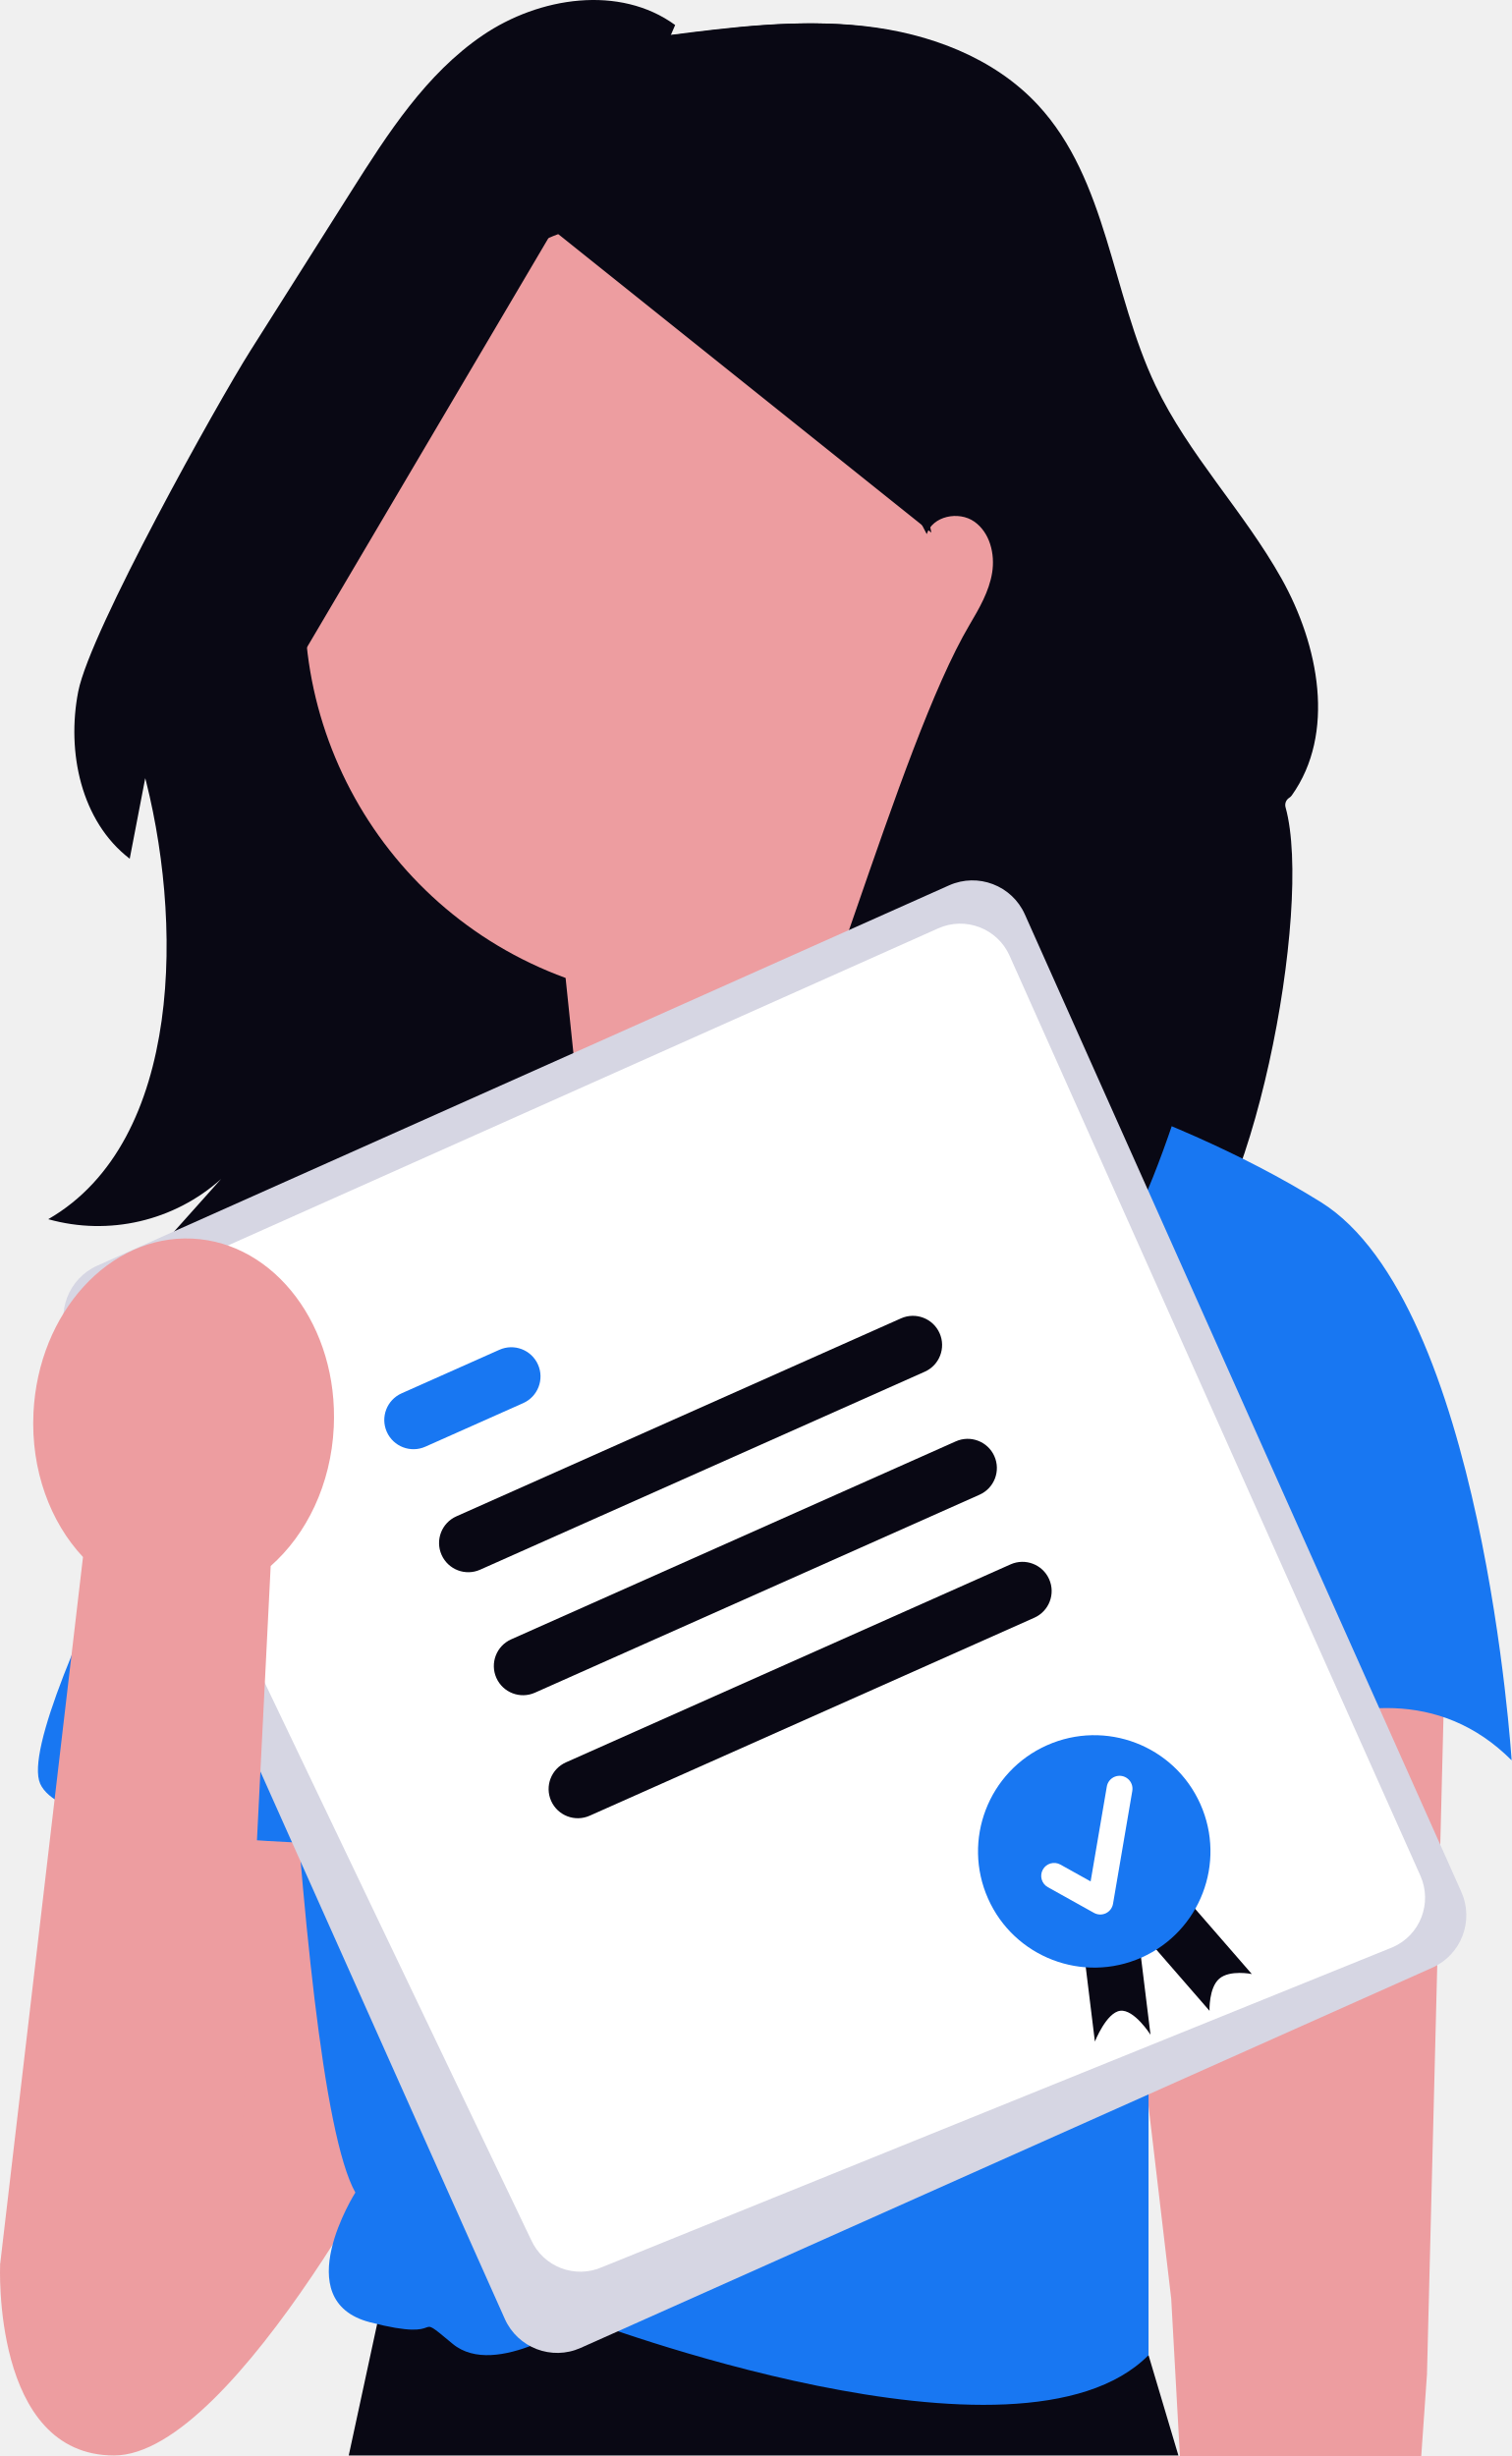
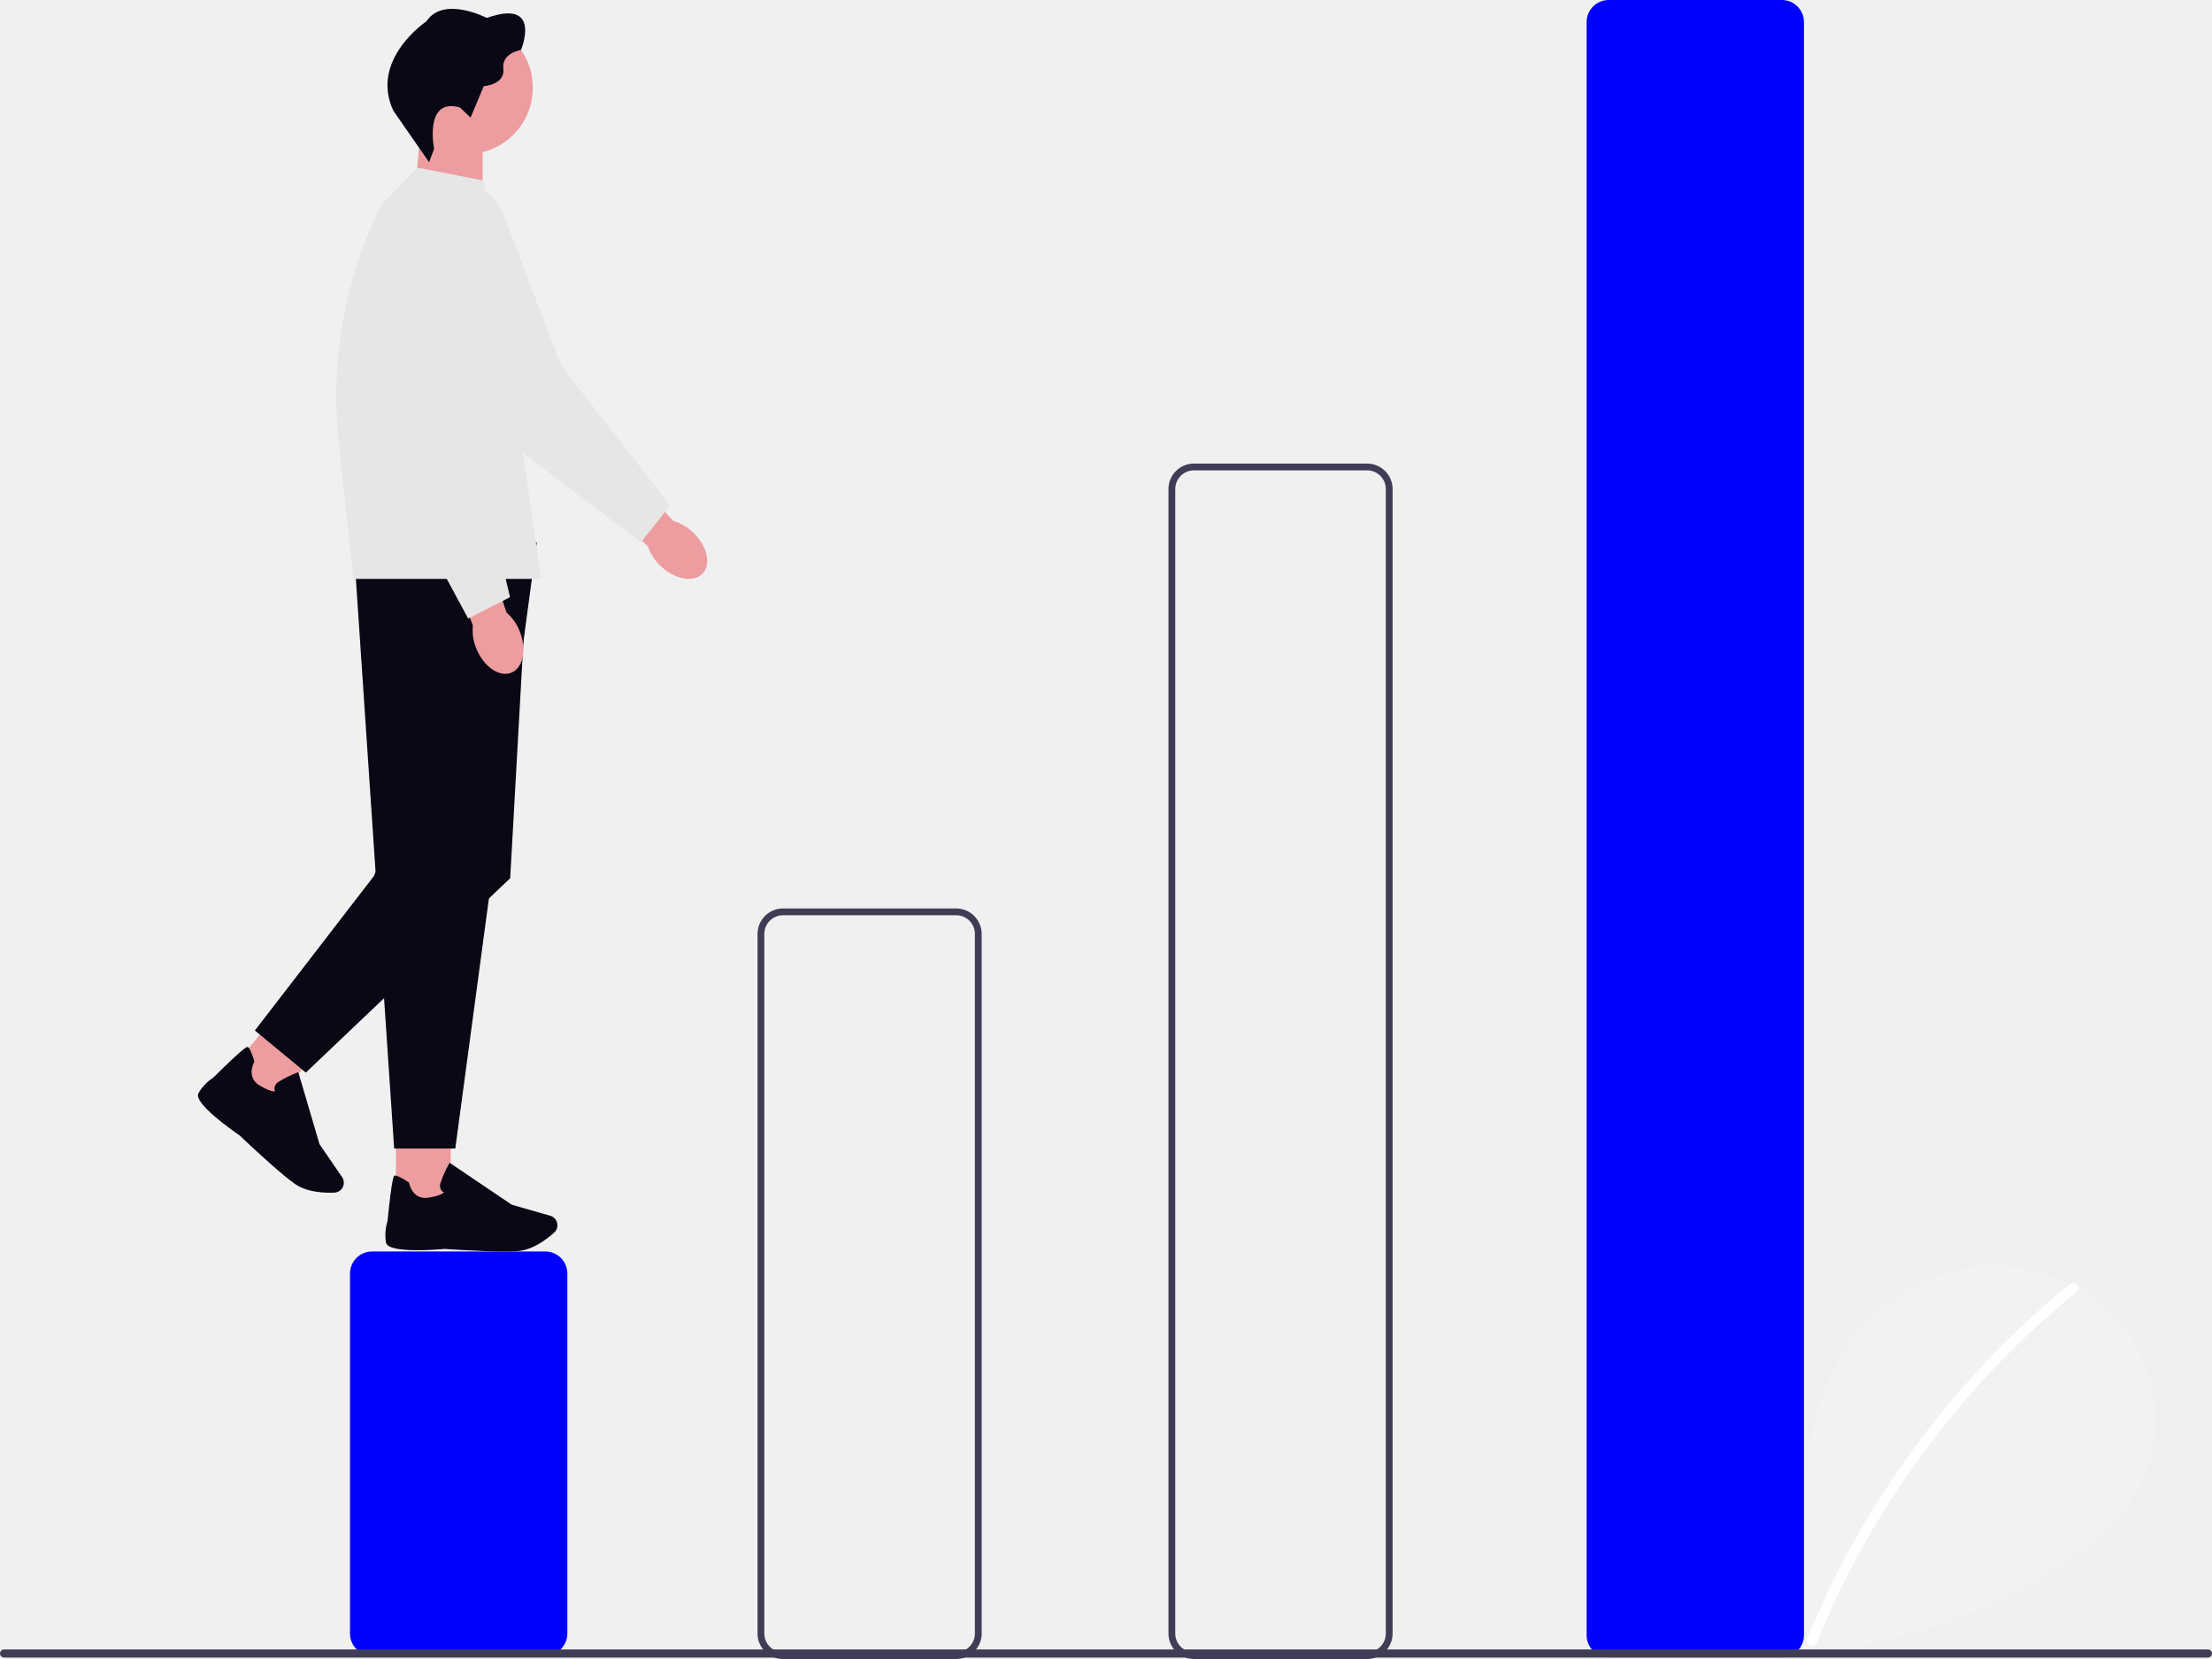
- <svg xmlns="http://www.w3.org/2000/svg" class="w-full h-auto drop-shadow-xl" width="466.1" height="757.339" viewBox="0 0 466.1 757.339" role="img" artist="Katerina Limpitsouni" source="https://undraw.co/">
-   <g transform="translate(-736 -161.332)">
-     <path d="M445.552,511.159,440,732.183l-1.763,25.156H363.821l-2.68-48.48L339.386,524.1Z" transform="translate(736 161.332)" fill="#ed9da0" />
-     <path d="M286.865,164.7c1.809-5.582,9.841-7.219,14.651-3.857s6.45,9.96,5.517,15.753-3.974,11-6.957,16.053C277.786,230.4,248.5,337.163,226.205,374.921a47.138,47.138,0,0,0,45.327,3.339,40.479,40.479,0,0,0,72.778-5.675l-10.964,25.277A62.8,62.8,0,0,0,372.894,358.3l-12.007,36.932C386.033,379.621,405,279.864,396.4,248.957a2.634,2.634,0,0,1,1.119-2.94l.034-.022a2.713,2.713,0,0,0,.754-.711c13.637-19.129,8.366-46.288-3.143-66.846-11.6-20.712-28.661-38.136-38.866-59.567C342.747,90.42,341.463,55.461,320.03,32.359c-13.6-14.659-33.577-22.1-53.451-24.308s-39.934.325-59.769,2.854l1.373-3.19c-17.07-12.452-41.9-8.7-59.366,3.189s-29.246,30.256-40.54,48.113L77.24,108.091c-10.133,16.022-49.462,86.522-53.112,105.125S24.956,253.269,40,264.8l5.716-29.707-1.8,1.556c12.776,46.47,12.706,115.223-29.04,139.306A56.856,56.856,0,0,0,68.16,363.573L41.437,393.461A71.343,71.343,0,0,0,81.86,379.923L61.409,404.174l54.622-28.037-11.362,28.8,68.3-12.822" transform="translate(736 161.332)" fill="#090814" />
-     <path d="M120.125,698.862l-12.591,58.31H363.351l-9.209-30.931Z" transform="translate(736 161.332)" fill="#090814" />
-     <path d="M35.159,654.991.04,698.254S-2.6,757.173,35.159,757.173s93.6-110.409,93.6-110.409L89.485,547.422,26.176,531.872l8.982,123.119Z" transform="translate(736 161.332)" fill="#ed9da0" />
-     <path d="M338.97,192.128A122.579,122.579,0,1,0,174.4,301.564L190.779,459.1l125.356-94.938s-24.522-34.419-36.758-72.511a122.446,122.446,0,0,0,59.593-99.526Z" transform="translate(736 161.332)" fill="#ed9da0" />
-     <path d="M294.959,325.287s-44.427,166.6-116.621,19.992L82.917,389.54s6.664,251.012,26.656,286.554c0,0-21.1,33.32,4.443,39.984s12.217-4.443,25.545,6.664,39.984-7.775,39.984-7.775,134.83,51.426,174.6,11.274V559.906s67.532-61.52,111.958-17.093c0,0-8.885-141.055-58.866-172.154s-112.275-45.372-112.275-45.372Z" transform="translate(736 161.332)" fill="#1877F2" />
-     <path d="M103.465,401.2,82.917,389.54S3.5,530.04,12.39,550.032s113.289,18.881,113.289,18.881L103.465,401.2Z" transform="translate(736 161.332)" fill="#1877F2" />
-     <path d="M205.7,10.905c19.835-2.529,39.9-5.061,59.769-2.854s39.851,9.649,53.451,24.308c21.434,23.1,22.717,58.061,36.267,86.513,10.206,21.431,27.271,38.855,38.866,59.567,11.509,20.558,16.78,47.717,3.143,66.846a2.713,2.713,0,0,1-.754.711h0a2.618,2.618,0,0,0-1.112,2.979c8.817,28.155-3.439,61.666-28.554,77.26L378.783,289.3c-6,18.4-25.153,98.553-43.548,104.559L346.2,368.584a40.479,40.479,0,0,1-72.778,5.675,47.138,47.138,0,0,1-45.327-3.339c22.29-37.758,48.581-140.516,70.871-178.274,2.983-5.053,6.023-10.259,6.957-16.053s-.707-12.391-5.517-15.753-12.842-1.725-14.651,3.857" transform="translate(736 161.332)" fill="#090814" />
-     <path d="M86.186,349.4,63.595,524.975a69.259,69.259,0,0,1-6.775-4.931L71.258,347.889l14.928,1.51Z" transform="translate(736 161.332)" fill="#090814" />
-     <path d="M287.184,164.239l-116.621-93.3L86.8,212.921V123.338l97.087-93.49,77.747,7.775Z" transform="translate(736 161.332)" fill="#090814" />
-     <path d="M441.66,606.752,179.018,724.019a17.7,17.7,0,0,1-23.357-8.938L21.067,413.633A17.7,17.7,0,0,1,30,390.275L292.647,273.008A17.7,17.7,0,0,1,316,281.946L450.6,583.4a17.7,17.7,0,0,1-8.938,23.357Z" transform="translate(736 161.332)" fill="#d6d6e3" />
-     <path d="M416.847,587.043,173.015,685.719a16.663,16.663,0,0,1-21.984-8.412L20.977,405.276a16.663,16.663,0,0,1,8.412-21.985l247.2-110.374a16.663,16.663,0,0,1,21.984,8.413L425.259,565.06a16.663,16.663,0,0,1-8.412,21.984Z" transform="translate(748.715 174.678)" fill="#fff" />
-     <path d="M83.463,482.9,72.941,693.216.04,698.254,25.591,480.13c-10.084-10.76-16.117-26.807-15.271-44.465,1.48-30.9,23.408-54.95,48.978-53.725S104.4,409.2,102.915,440.1c-.846,17.658-8.386,33.055-19.452,42.8Z" transform="translate(736 161.332)" fill="#ed9da0" />
-     <path d="M0,0H17.28V29s-4.039-8.471-8.359-8.471S0,29,0,29Z" transform="translate(1070.07 762.092) rotate(-7)" fill="#090814" />
-     <path d="M0,0H17.281V29s-4.211-5.5-8.531-5.5S0,29,0,29Z" transform="translate(1089.924 759.502) rotate(-41)" fill="#090814" />
-     <path d="M555.034,385.868h-150a9,9,0,1,1,0-18h150a9,9,0,0,1,0,18Z" transform="matrix(0.914, -0.407, 0.407, 0.914, 356.801, 457.531)" fill="#090814" />
-     <path d="M438.034,344.368h-33a9,9,0,1,1,0-18h33a9,9,0,0,1,0,18Z" transform="matrix(0.914, -0.407, 0.407, 0.914, 356.801, 457.531)" fill="#1877F2" />
-     <path d="M555.034,427.368h-150a9,9,0,0,1,0-18h150a9,9,0,0,1,0,18Z" transform="matrix(0.914, -0.407, 0.407, 0.914, 356.801, 457.531)" fill="#090814" />
-     <path d="M555.034,468.868h-150a9,9,0,0,1,0-18h150a9,9,0,0,1,0,18Z" transform="matrix(0.914, -0.407, 0.407, 0.914, 356.801, 457.531)" fill="#090814" />
-     <path d="M35.811,0A35.811,35.811,0,1,1,0,35.811,35.811,35.811,0,0,1,35.811,0Z" transform="matrix(0.914, -0.407, 0.407, 0.914, 1026.098, 714.082)" fill="#1877F2" />
-     <path d="M538.012,561.045a3.983,3.983,0,0,1-3.186-1.594l-9.77-13.027a3.983,3.983,0,0,1,6.374-4.78l6.392,8.522,16.416-24.624a3.984,3.984,0,1,1,6.629,4.419l-19.54,29.309a3.986,3.986,0,0,1-3.2,1.773Z" transform="matrix(0.914, -0.407, 0.407, 0.914, 356.801, 457.531)" fill="#fff" />
+ <svg xmlns="http://www.w3.org/2000/svg" width="800" height="600" viewBox="0 0 800 600" role="img" artist="Katerina Limpitsouni" source="https://undraw.co/">
+   <g transform="translate(-560 -247)">
+     <path d="M759.911,703.083c-9.071-7.665-14.58-19.773-13.135-31.56s10.394-22.623,22-25.126,24.841,4.426,28.367,15.766c1.94-21.863,4.177-44.642,15.8-63.26,10.525-16.858,28.754-28.921,48.511-31.079s40.558,5.993,52.879,21.586,15.338,38.263,6.709,56.166c-6.357,13.188-18.069,23-30.34,30.988a195.815,195.815,0,0,1-133.925,29.3" transform="translate(413.61 137.331)" fill="#f2f2f2" />
+     <path d="M894.341,574.213A323.109,323.109,0,0,0,799.4,702.587c-.906,2.219,2.7,3.185,3.593.991a319.508,319.508,0,0,1,93.979-126.73C898.836,575.333,896.186,572.711,894.341,574.213Z" transform="translate(414.068 137.386)" fill="#fff" />
+     <path d="M447.124,734.277H384.484a7.993,7.993,0,0,1-7.984-7.984V596.1a7.993,7.993,0,0,1,7.984-7.984h62.641a7.993,7.993,0,0,1,7.984,7.984V726.294A7.993,7.993,0,0,1,447.124,734.277Z" transform="translate(310.081 111.493)" fill="#0000ff" />
+     <path d="M568.353,758.559H505.712a9.222,9.222,0,0,1-9.212-9.212V496.328a9.222,9.222,0,0,1,9.212-9.212h62.641a9.222,9.222,0,0,1,9.212,9.212V749.347A9.222,9.222,0,0,1,568.353,758.559ZM505.712,489.572a6.763,6.763,0,0,0-6.755,6.755V749.347a6.763,6.763,0,0,0,6.755,6.755h62.641a6.763,6.763,0,0,0,6.755-6.755V496.328a6.763,6.763,0,0,0-6.755-6.755Z" transform="translate(337.471 88.44)" fill="#3f3d56" />
+     <path d="M689.353,788.459H626.712a9.222,9.222,0,0,1-9.212-9.212V365.328a9.222,9.222,0,0,1,9.212-9.212h62.641a9.222,9.222,0,0,1,9.212,9.212v413.92A9.222,9.222,0,0,1,689.353,788.459ZM626.712,358.572a6.763,6.763,0,0,0-6.755,6.755v413.92A6.763,6.763,0,0,0,626.712,786h62.641a6.763,6.763,0,0,0,6.755-6.755V365.328a6.763,6.763,0,0,0-6.755-6.755Z" transform="translate(365.09 58.54)" fill="#3f3d56" />
+     <path d="M811.254,819H748.613a7.993,7.993,0,0,1-7.984-7.984V227.6a7.993,7.993,0,0,1,7.984-7.984h62.641a7.993,7.993,0,0,1,7.984,7.984V811.018A7.993,7.993,0,0,1,811.254,819Z" transform="translate(393.194 27.384)" fill="#0000ff" />
+     <path d="M1073.7,708.242H276.628a1.466,1.466,0,1,1,0-2.932H1073.7a1.466,1.466,0,1,1,0,2.932Z" transform="translate(284.838 138.235)" fill="#3f3d56" />
+     <g transform="translate(631.595 247)">
+       <path d="M517.4,164.58h22.316v35.4L515.109,191.9Z" transform="translate(-436.758 -119.84)" fill="#ed9da0" />
+       <ellipse cx="24.015" cy="24.015" rx="24.015" ry="24.015" transform="translate(70.338 10.826) rotate(-7)" fill="#ed9da0" />
+       <path d="M466.9,319.455h0a17.355,17.355,0,0,0-7.234-4.246l-19.943-21.74-10.516,10.08,21.374,20.974a17.04,17.04,0,0,0,4.539,7.005c5.116,4.891,11.9,6.147,15.146,2.808s1.759-10-3.347-14.875H466.9Z" transform="translate(-287.801 -126.848)" fill="#ed9da0" />
+       <path d="M543.182,303.815l-10.59,13.315-54.743-41.438-.047-.095-31.99-59.7a20.475,20.475,0,1,1,37.173-16.984l20.756,54.326L543.183,303.8v.019Z" transform="translate(-372.395 -120.995)" fill="#e6e6e6" />
+       <path d="M560.07,156.929v.006Z" transform="translate(-435.646 -126.904)" fill="#ed9da0" />
+       <path d="M14.09,49.606,11.7,54.146,1.144,34.087C-5.21,14.626,16.983,3.448,16.983,3.448,24.228-5.081,38.78,4.9,38.78,4.9,59.772.233,49.636,17.926,49.636,17.926s-7.158.158-7.158,5.948-7.8,5.391-7.8,5.391L28.564,39.96l-3.376-4.1c-12.549-5.314-11.1,13.749-11.1,13.749Z" transform="translate(65.376 6.347) rotate(-7)" fill="#090814" />
+       <rect width="19.802" height="28.095" transform="translate(71.599 407.511)" fill="#ed9da0" />
+       <path d="M529.428,594.055c-8.69,0-21.379-.908-21.476-.917-3.392.3-20.341,1.636-21.183-2.241a16.651,16.651,0,0,1,.53-7.8c1.636-16.2,2.241-16.388,2.6-16.492.58-.17,2.26.631,4.993,2.391l.17.114.038.2c.047.246,1.258,6.194,7,5.285,3.934-.624,5.206-1.494,5.617-1.919a2.419,2.419,0,0,1-1.04-.869,3.042,3.042,0,0,1-.217-2.536,40.091,40.091,0,0,1,3.043-6.837l.256-.454,22.5,15.184,13.9,3.972a3.556,3.556,0,0,1,2.318,2.051h0a3.584,3.584,0,0,1-.908,4.047c-2.524,2.269-7.547,6.153-12.8,6.638-1.4.133-3.253.18-5.333.18h0Z" transform="translate(-418.744 -141.446)" fill="#090814" />
+       <rect width="19.802" height="28.095" transform="translate(27.027 399.666) rotate(-140.436)" fill="#ed9da0" />
+       <path d="M599.206,564.065c-6.7-5.541-15.9-14.326-15.962-14.392-2.808-1.919-16.719-11.7-14.894-15.225a16.5,16.5,0,0,1,5.381-5.674c11.584-11.451,12.161-11.2,12.511-11.054.558.237,1.341,1.919,2.326,5.021l.057.189-.1.18c-.133.227-2.988,5.588,2.014,8.539,3.432,2.024,4.965,2.166,5.551,2.1a2.414,2.414,0,0,1-.246-1.341,3.049,3.049,0,0,1,1.449-2.09A40.232,40.232,0,0,1,604,526.99l.482-.189,7.659,26.043,8.18,11.924a3.588,3.588,0,0,1,.473,3.064h0a3.6,3.6,0,0,1-3.281,2.543c-3.385.145-9.731-.066-14.09-3.043-1.154-.8-2.608-1.938-4.218-3.26h0Z" transform="translate(-568.186 -139.039)" fill="#090814" />
+       <path d="M559.02,319.1,529.544,538.344H507.435L492.7,319.1h66.326Z" transform="translate(-436.477 -122.965)" fill="#090814" />
+       <path d="M535.766,436.265,492.7,492.142l18.43,15.224,73.909-70.3,6.6-117.971-13.217,11.816Z" transform="translate(-472.117 -119.446)" fill="#090814" />
+       <path d="M545.916,188.41l20.893,144.053H498.887l-5.267-48.632a156.293,156.293,0,0,1,15.395-86.725l13.055-13.383,23.848,4.688Z" transform="translate(-442.662 -123.104)" fill="#e6e6e6" />
+       <path d="M527.22,356.781h0a17.3,17.3,0,0,0-4.823-6.864l-9.129-28.068-13.759,4.812,10.732,27.944a16.941,16.941,0,0,0,1.219,8.265c2.619,6.563,8.275,10.525,12.615,8.839s5.74-8.369,3.121-14.932h.019Z" transform="translate(-410.816 -128.391)" fill="#ed9da0" />
+       <path d="M556.777,337.49l-15.158,7.716L509,284.788v-.1L504.665,217.1a20.476,20.476,0,1,1,40.87,0l-3.66,58.035,14.9,62.364h0Z" transform="translate(-443.901 -121.516)" fill="#e6e6e6" />
+     </g>
  </g>
</svg>
